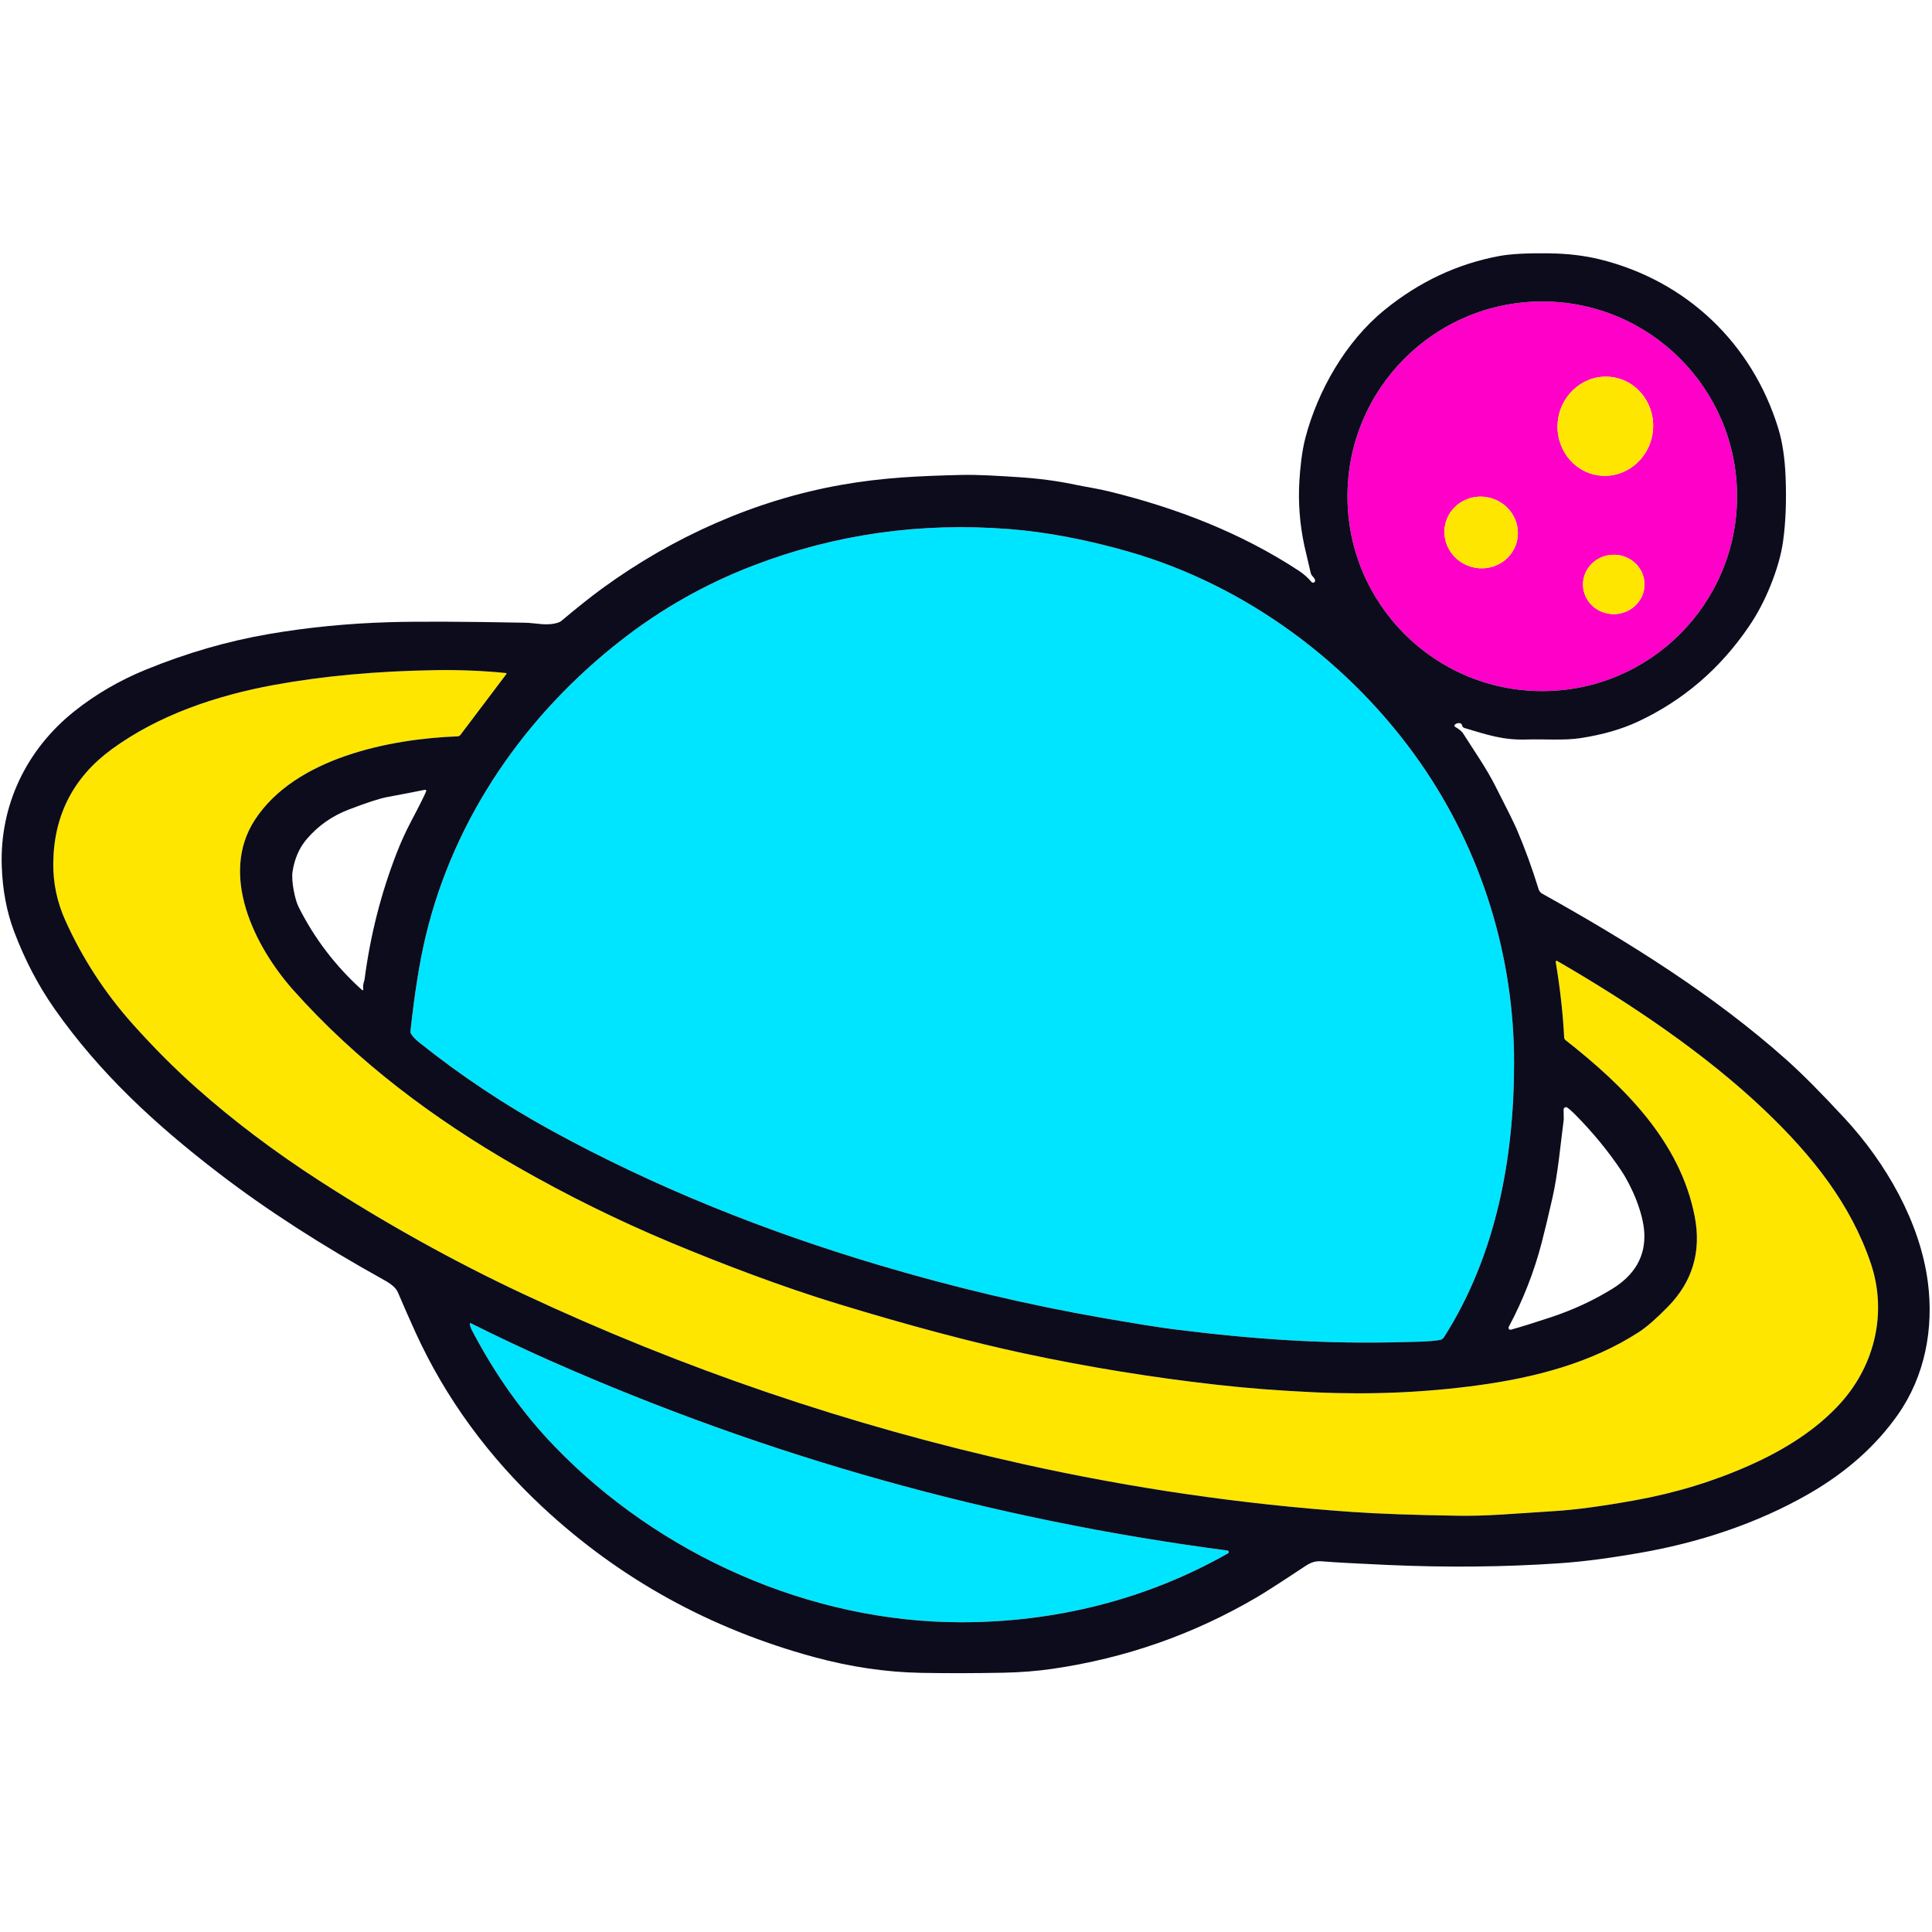
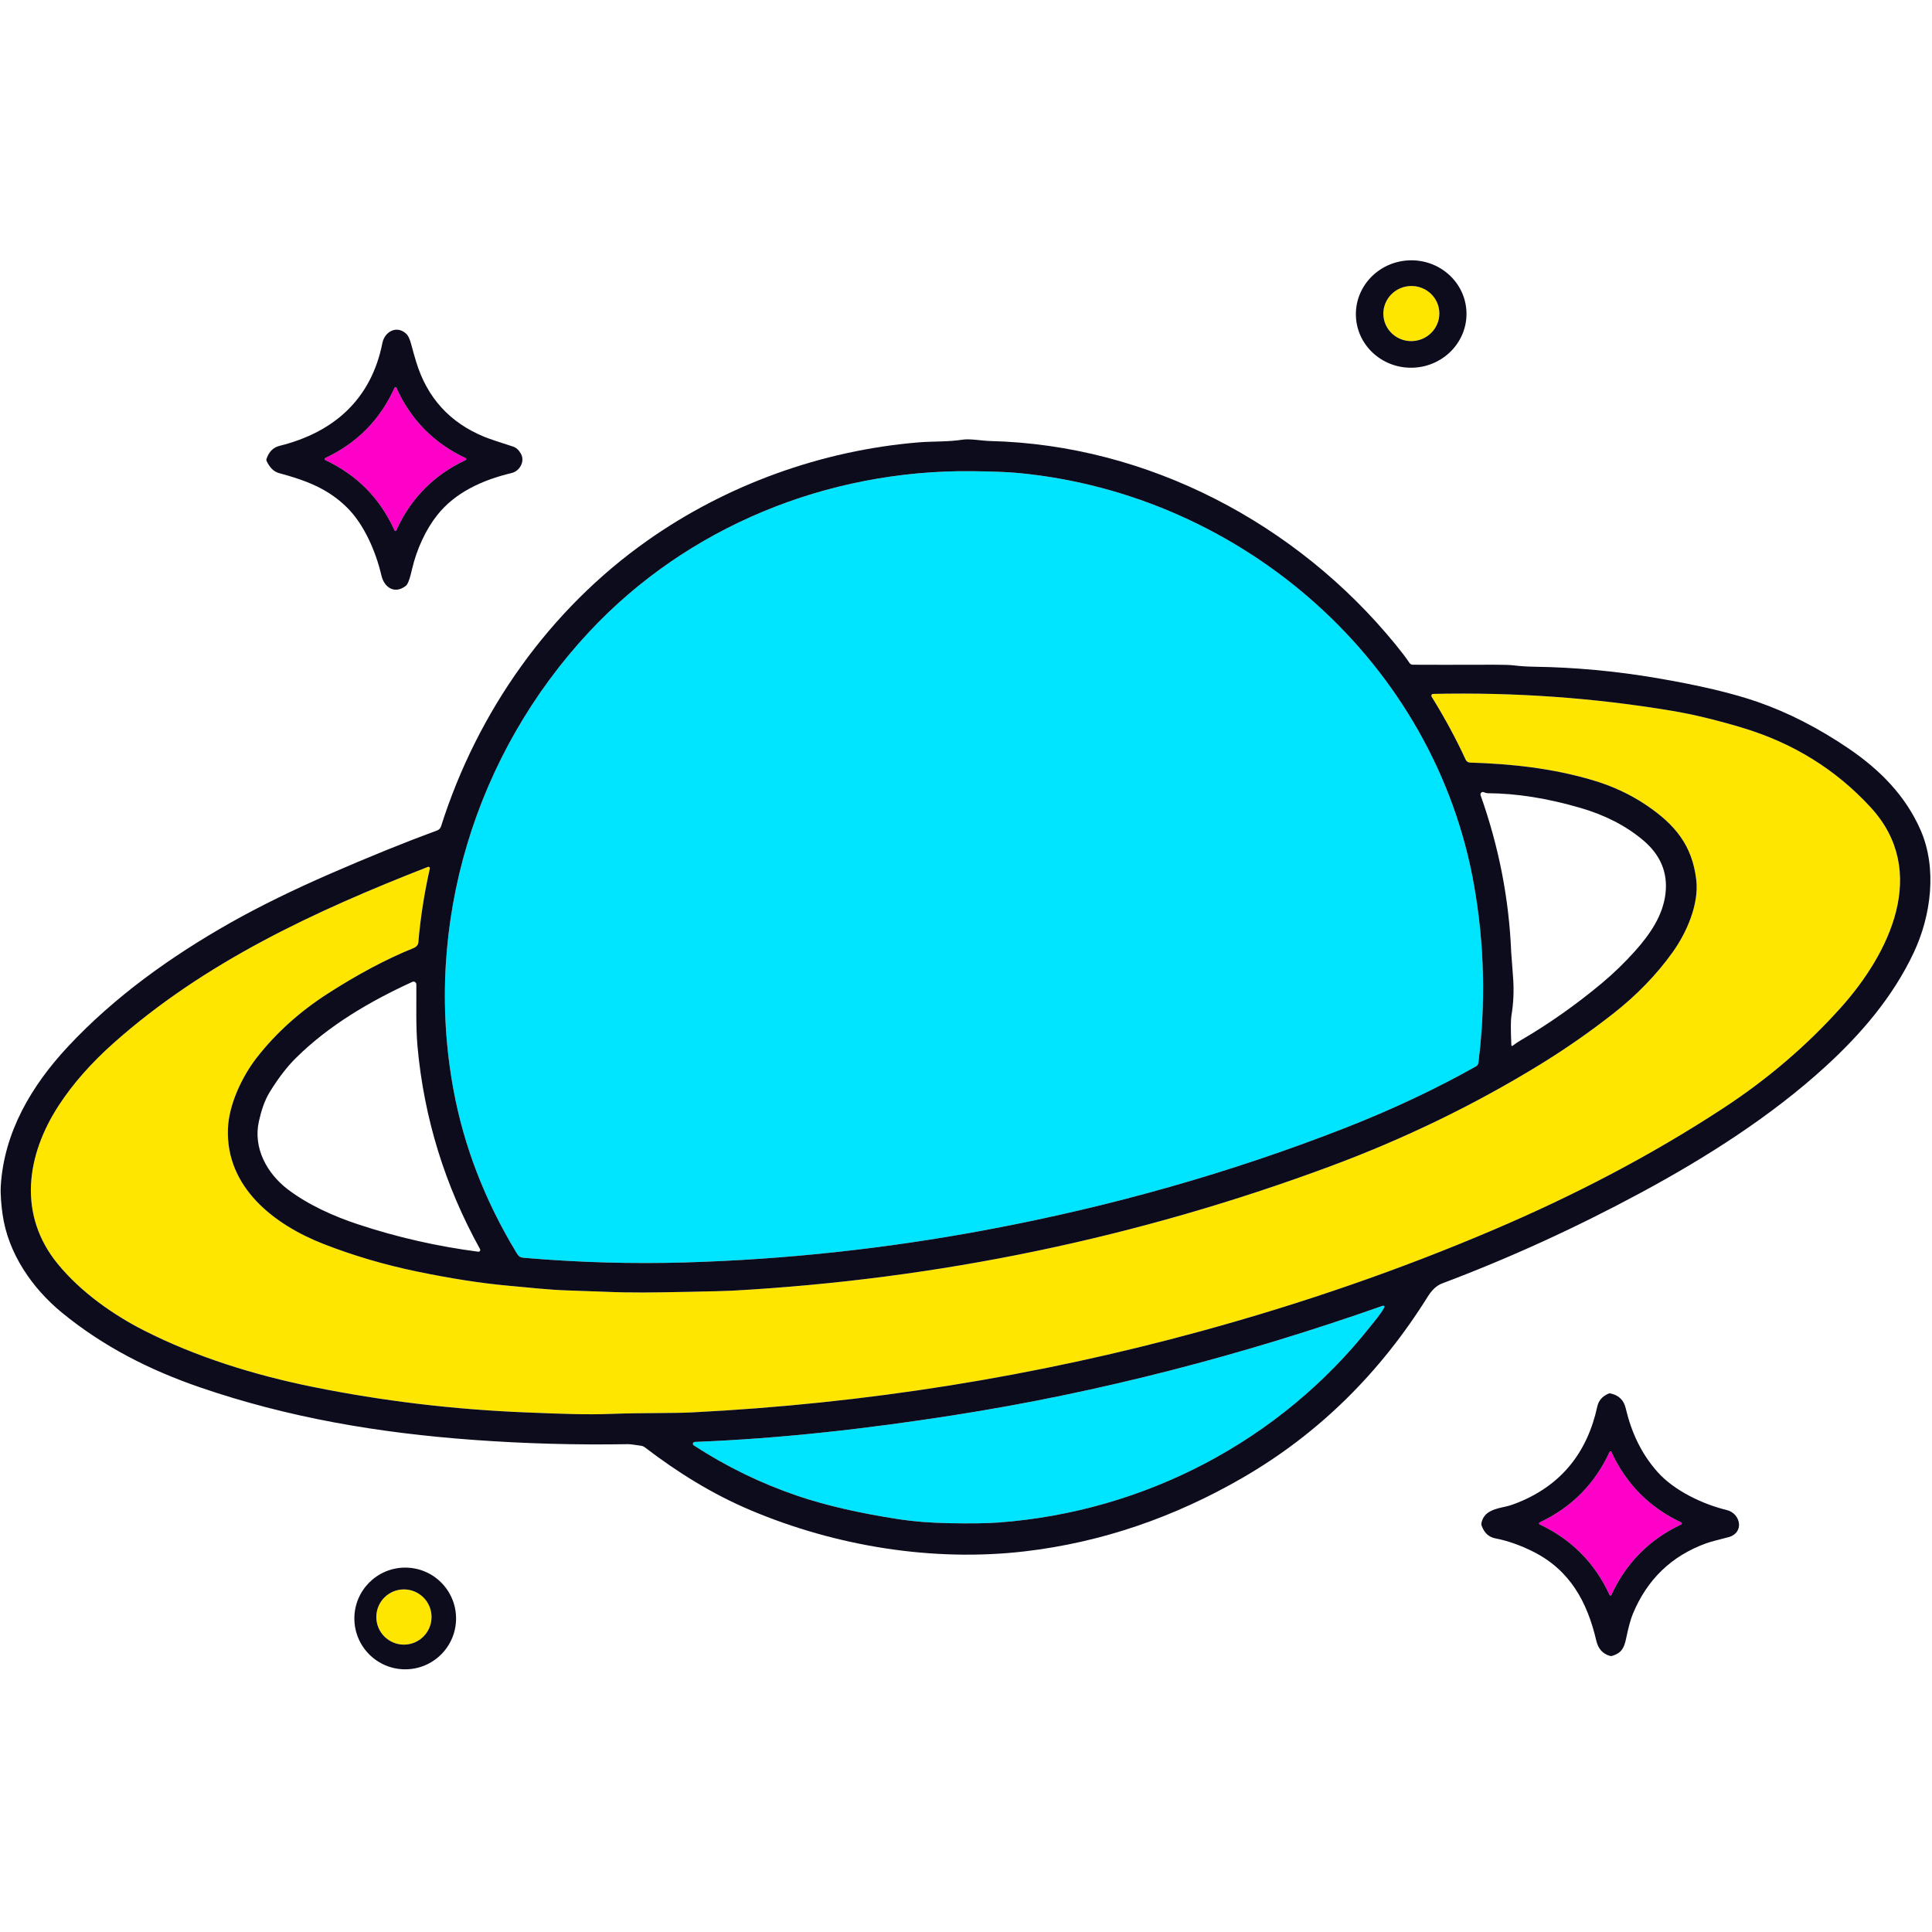
- <svg xmlns="http://www.w3.org/2000/svg" version="1.1" viewBox="0.00 0.00 724.00 724.00">
+ <svg xmlns="http://www.w3.org/2000/svg" version="1.1" viewBox="0.00 0.00 840.00 840.00">
  <g fill="#ff00c8">
-     <path d="   M 650.95 185.98   A 73.00 73.00 0.0 0 1 577.95 258.98   A 73.00 73.00 0.0 0 1 504.95 185.98   A 73.00 73.00 0.0 0 1 577.95 112.98   A 73.00 73.00 0.0 0 1 650.95 185.98   Z   M 604.177 141.321   A 18.59 17.90 -82.0 0 0 583.864 157.239   A 18.59 17.90 -82.0 0 0 599.003 178.139   A 18.59 17.90 -82.0 0 0 619.316 162.221   A 18.59 17.90 -82.0 0 0 604.177 141.321   Z   M 541.812 195.644   A 13.80 13.39 -163.6 0 0 551.269 212.385   A 13.80 13.39 -163.6 0 0 568.288 203.436   A 13.80 13.39 -163.6 0 0 558.831 186.695   A 13.80 13.39 -163.6 0 0 541.812 195.644   Z   M 616.259 218.829   A 11.52 11.12 -0.9 0 0 604.565 207.891   A 11.52 11.12 -0.9 0 0 593.221 219.191   A 11.52 11.12 -0.9 0 0 604.915 230.129   A 11.52 11.12 -0.9 0 0 616.259 218.829   Z" />
+     <path d="   M 171.95 168.33   Q 172.21 168.33 172.29 168.51   Q 181.69 189.47 202.56 199.24   Q 202.67 199.30 202.67 199.61   Q 202.67 199.93 202.56 199.98   Q 181.68 209.73 172.25 230.69   Q 172.17 230.86 171.91 230.86   Q 171.66 230.86 171.58 230.69   Q 162.17 209.72 141.31 199.95   Q 141.19 199.89 141.19 199.58   Q 141.19 199.26 141.31 199.21   Q 162.18 189.46 171.61 168.50   Q 171.69 168.33 171.95 168.33   Z" />
+     <path d="   M 700.21 631.00   Q 700.27 631.00 700.33 631.02   A 0.37 0.25 4.1 0 1 700.55 631.20   Q 710.18 652.16 731.00 661.95   Q 731.24 662.07 731.24 662.37   Q 731.24 662.67 731.00 662.79   Q 710.18 672.57 700.54 693.53   A 0.37 0.25 -4.0 0 1 700.32 693.70   Q 700.26 693.72 700.20 693.72   Q 700.14 693.72 700.08 693.70   A 0.37 0.25 4.1 0 1 699.86 693.53   Q 690.23 672.57 669.41 662.77   Q 669.17 662.66 669.17 662.36   Q 669.17 662.05 669.41 661.94   Q 690.23 652.15 699.87 631.20   A 0.37 0.25 -4.0 0 1 700.09 631.02   Q 700.15 631.00 700.21 631.00   Z" />
  </g>
  <g fill="#ffe600">
-     <ellipse cx="0.00" cy="0.00" transform="translate(601.59,159.73) rotate(-82.0)" rx="18.59" ry="17.90" />
-     <ellipse cx="0.00" cy="0.00" transform="translate(555.05,199.54) rotate(-163.6)" rx="13.80" ry="13.39" />
-     <ellipse cx="0.00" cy="0.00" transform="translate(604.74,219.01) rotate(-0.9)" rx="11.52" ry="11.12" />
-     <path d="   M 582.99 360.47   A 0.36 0.36 0.0 0 1 583.53 360.10   C 611.08 376.02 639.34 395.10 661.46 416.21   C 679.15 433.10 693.55 451.18 701.07 473.43   C 707.25 491.72 702.65 511.29 690.00 525.51   C 680.79 535.85 668.41 543.41 655.97 548.98   Q 635.64 558.10 612.55 562.25   Q 594.23 565.55 582.50 566.27   C 567.17 567.22 557.58 568.18 546.49 568.01   Q 521.34 567.62 506.50 566.58   Q 444.50 562.23 383.36 548.64   Q 285.77 526.94 196.06 484.90   Q 157.03 466.60 119.58 442.40   Q 94.45 426.17 73.71 407.78   Q 61.69 397.13 49.86 383.91   Q 34.12 366.33 24.50 344.97   Q 19.85 334.65 19.96 323.52   Q 20.23 296.61 41.86 280.78   C 59.61 267.80 81.40 260.58 102.67 256.68   Q 130.25 251.63 163.51 251.13   Q 176.83 250.93 189.63 252.22   A 0.22 0.22 0.0 0 1 189.78 252.57   L 172.54 275.40   A 1.36 1.33 -72.1 0 1 171.51 275.94   C 146.13 276.88 110.63 283.99 95.51 307.24   C 82.06 327.92 95.46 354.76 109.83 370.93   C 133.51 397.57 162.54 419.32 193.61 437.12   Q 221.76 453.25 251.54 465.70   C 271.10 473.87 293.66 482.41 314.15 488.65   Q 354.17 500.85 383.77 507.18   Q 419.51 514.82 456.01 518.93   Q 473.08 520.86 492.77 521.76   Q 524.31 523.20 554.31 519.07   C 575.23 516.20 596.30 510.75 614.15 499.19   Q 618.46 496.40 625.01 489.72   Q 638.87 475.59 635.09 455.94   C 629.64 427.61 608.39 406.84 586.68 389.78   A 1.35 1.35 0.0 0 1 586.16 388.78   Q 585.47 375.37 582.99 360.47   Z" />
+     <ellipse cx="0.00" cy="0.00" transform="translate(613.63,136.33) rotate(-6.6)" rx="12.18" ry="11.98" />
+     <circle cx="175.62" cy="703.05" r="12.01" />
+     <path d="   M 186.06 376.91   A 0.62 0.62 0.0 0 1 186.89 377.62   Q 183.25 393.73 181.89 409.71   Q 181.74 411.42 179.70 412.25   Q 162.26 419.29 142.34 432.11   C 130.47 439.75 119.99 449.11 111.63 459.86   C 105.30 467.99 99.50 480.18 99.10 490.71   C 98.13 516.29 119.26 532.50 140.65 540.85   Q 160.02 548.42 181.19 552.81   Q 203.37 557.41 220.99 559.00   C 229.53 559.78 239.15 560.83 246.70 561.05   Q 256.75 561.36 262.74 561.62   C 274.79 562.15 284.17 561.96 298.60 561.68   Q 314.75 561.36 318.41 561.16   Q 452.57 553.75 578.17 507.16   Q 626.66 489.17 669.42 462.94   Q 685.98 452.78 701.42 440.68   Q 716.64 428.75 727.12 414.17   C 733.29 405.60 738.76 393.17 737.50 382.51   C 735.74 367.49 728.22 358.50 716.00 350.21   Q 705.32 342.96 692.13 339.11   C 674.52 333.97 657.30 332.13 639.10 331.55   A 2.09 2.08 -11.5 0 1 637.27 330.34   Q 631.02 316.76 622.44 302.89   A 0.78 0.78 0.0 0 1 623.09 301.70   Q 676.07 300.52 727.17 309.09   Q 740.68 311.36 757.38 316.36   Q 790.70 326.34 813.40 351.09   C 838.98 378.97 821.45 414.53 800.47 437.98   Q 778.16 462.90 749.14 481.89   C 717.79 502.40 684.57 519.69 649.44 534.67   Q 588.84 560.52 522.24 578.76   Q 414.03 608.38 301.02 614.08   C 292.35 614.52 278.71 614.23 266.26 614.72   C 254.82 615.17 244.05 614.71 228.76 614.10   Q 181.51 612.21 136.00 603.00   C 110.69 597.88 85.31 590.02 62.55 578.44   C 49.37 571.74 35.17 561.85 25.09 549.52   C 7.70 528.23 11.35 502.37 25.57 480.57   Q 34.74 466.52 49.46 453.44   C 88.90 418.38 136.70 396.18 186.06 376.91   Z" />
  </g>
  <g fill="#00e5ff">
-     <path d="   M 153.83 386.33   Q 156.13 364.99 159.54 350.76   C 170.14 306.46 196.86 267.88 232.94 239.79   Q 255.46 222.25 282.16 211.98   Q 328.18 194.28 378.50 198.29   Q 399.31 199.95 422.94 206.72   C 467.25 219.43 506.57 248.80 532.53 286.24   C 555.26 319.03 567.45 358.37 567.39 398.48   C 567.35 434.30 560.62 470.43 541.15 501.07   A 2.40 2.39 -78.3 0 1 539.50 502.16   C 535.28 502.86 530.69 502.79 526.87 502.91   C 497.22 503.80 469.66 501.91 439.77 498.12   Q 431.73 497.10 413.29 493.89   Q 371.47 486.61 329.19 474.02   C 286.47 461.30 245.56 444.94 206.94 423.82   Q 180.54 409.38 157.25 390.77   Q 155.11 389.07 154.11 387.53   A 1.80 1.79 32.0 0 1 153.83 386.33   Z" />
-     <path d="   M 176.05 496.18   A 0.28 0.28 0.0 0 1 176.46 495.89   Q 191.87 503.58 206.64 510.11   Q 328.11 563.79 459.96 581.04   A 0.57 0.57 0.0 0 1 460.17 582.11   C 429.65 599.45 395.44 607.93 360.27 607.93   C 303.57 607.94 246.93 582.68 207.65 541.84   Q 189.95 523.43 177.06 498.91   Q 176.21 497.31 176.05 496.18   Z" />
+     <path d="   M 224.45 544.51   Q 203.92 510.57 197.14 473.69   C 183.90 401.71 206.64 327.79 256.17 274.71   C 298.84 228.98 359.74 204.24 422.52 204.86   Q 435.84 205.00 442.82 205.66   C 540.17 214.90 624.17 287.94 641.03 385.69   Q 647.61 423.82 642.77 462.09   A 2.08 2.07 79.1 0 1 641.72 463.65   Q 615.34 478.49 584.73 490.46   Q 510.57 519.46 428.98 534.72   Q 363.64 546.95 298.00 548.89   Q 263.53 549.90 228.75 546.95   C 226.28 546.74 225.82 546.78 224.45 544.51   Z" />
+     <path d="   M 601.87 568.44   C 600.15 571.55 597.84 574.17 595.74 576.81   C 556.38 626.51 497.66 657.17 434.50 661.94   Q 426.70 662.53 412.66 662.26   Q 400.63 662.04 390.89 660.55   Q 365.18 656.61 347.01 650.46   Q 322.92 642.31 301.60 628.39   A 0.81 0.78 -51.6 0 1 301.48 627.18   Q 301.72 626.93 302.25 626.91   C 339.65 625.46 376.88 621.20 414.52 615.33   C 478.37 605.37 540.67 589.05 601.26 567.71   A 0.51 0.51 0.0 0 1 601.87 568.44   Z" />
  </g>
-   <path fill="#0c0c1d" d="   M 492.81 217.39   Q 492.67 216.75 491.96 216.05   A 3.04 3.00 -74.6 0 1 491.16 214.62   Q 489.10 205.98 488.79 204.48   Q 486.19 192.26 486.94 180.13   C 487.20 175.89 487.80 169.31 489.19 164.05   C 493.83 146.41 504.26 128.05 518.72 116.25   Q 538.22 100.33 561.86 95.94   Q 568.30 94.75 580.78 94.94   Q 590.99 95.09 599.56 97.20   C 631.96 105.19 656.62 128.68 666.39 160.53   Q 668.73 168.17 669.14 178.85   Q 669.67 192.43 668.17 202.99   Q 667.11 210.46 663.44 219.54   Q 660.08 227.87 655.41 234.73   Q 639.25 258.50 613.87 270.39   Q 604.70 274.69 592.31 276.60   C 586.15 277.55 578.66 276.92 571.99 277.12   C 563.19 277.40 557.19 275.32 548.79 272.81   A 1.24 1.24 0.0 0 1 547.97 272.03   Q 547.95 271.97 547.90 271.77   A 1.05 1.04 85.9 0 0 547.01 270.99   Q 545.97 270.88 545.22 271.51   A 0.53 0.53 0.0 0 0 545.29 272.38   Q 547.30 273.52 548.14 274.62   Q 548.33 274.88 554.48 284.43   Q 557.87 289.68 560.36 294.54   Q 566.91 307.33 568.41 310.83   Q 572.91 321.32 576.59 333.25   A 2.86 2.82 -84.4 0 0 577.92 334.89   C 610.47 353.02 642.38 372.98 669.57 397.25   Q 678.18 404.93 691.32 419.13   C 706.67 435.72 719.52 457.91 722.45 480.51   C 724.72 497.98 721.31 515.78 711.19 530.16   Q 698.85 547.70 677.97 559.73   C 658.25 571.09 636.08 578.23 614.05 582.01   C 604.66 583.62 594.70 585.12 584.26 585.83   Q 553.12 587.94 520.00 586.45   Q 501.77 585.64 495.50 585.10   C 492.98 584.88 491.29 585.45 489.08 586.92   Q 475.64 595.83 470.86 598.63   Q 435.41 619.41 394.47 625.37   Q 385.81 626.64 375.82 626.84   Q 359.67 627.15 345.25 626.89   Q 325.49 626.53 305.03 620.96   Q 246.58 605.06 203.34 564.78   C 183.25 546.07 167.00 524.12 155.64 499.15   Q 152.31 491.83 149.09 484.26   Q 148.13 482.00 144.09 479.76   Q 108.73 460.16 82.05 439.70   C 57.95 421.22 37.21 401.96 20.46 378.08   Q 11.31 365.04 5.27 349.03   Q 1.13 338.07 0.66 324.67   C -0.15 301.78 9.91 280.86 27.84 266.56   Q 39.82 257.01 54.65 250.95   Q 77.56 241.59 100.75 237.60   Q 122.57 233.85 145.94 233.16   Q 162.03 232.69 196.73 233.36   C 200.94 233.44 205.11 234.74 209.36 233.24   A 3.29 3.23 -74.3 0 0 210.41 232.64   Q 219.45 225.05 225.72 220.48   C 252.13 201.24 282.89 187.41 315.28 181.70   C 330.78 178.96 344.13 178.38 360.15 177.98   C 366.75 177.82 374.93 178.38 381.50 178.80   Q 392.82 179.51 402.72 181.59   C 407.17 182.53 410.98 183.02 415.78 184.20   C 441.09 190.41 465.11 199.72 486.66 213.84   Q 489.47 215.69 491.44 218.06   A 0.78 0.78 0.0 0 0 492.81 217.39   Z   M 650.95 185.98   A 73.00 73.00 0.0 0 0 577.95 112.98   A 73.00 73.00 0.0 0 0 504.95 185.98   A 73.00 73.00 0.0 0 0 577.95 258.98   A 73.00 73.00 0.0 0 0 650.95 185.98   Z   M 154.11 387.53   Q 155.11 389.07 157.25 390.77   Q 180.54 409.38 206.94 423.82   C 245.56 444.94 286.47 461.30 329.19 474.02   Q 371.47 486.61 413.29 493.89   Q 431.73 497.10 439.77 498.12   C 469.66 501.91 497.22 503.80 526.87 502.91   C 530.69 502.79 535.28 502.86 539.50 502.16   A 2.40 2.39 -78.3 0 0 541.15 501.07   C 560.62 470.43 567.35 434.30 567.39 398.48   C 567.45 358.37 555.26 319.03 532.53 286.24   C 506.57 248.80 467.25 219.43 422.94 206.72   Q 399.31 199.95 378.50 198.29   Q 328.18 194.28 282.16 211.98   Q 255.46 222.25 232.94 239.79   C 196.86 267.88 170.14 306.46 159.54 350.76   Q 156.13 364.99 153.83 386.33   A 1.80 1.79 32.0 0 0 154.11 387.53   Z   M 582.99 360.47   Q 585.47 375.37 586.16 388.78   A 1.35 1.35 0.0 0 0 586.68 389.78   C 608.39 406.84 629.64 427.61 635.09 455.94   Q 638.87 475.59 625.01 489.72   Q 618.46 496.40 614.15 499.19   C 596.30 510.75 575.23 516.20 554.31 519.07   Q 524.31 523.20 492.77 521.76   Q 473.08 520.86 456.01 518.93   Q 419.51 514.82 383.77 507.18   Q 354.17 500.85 314.15 488.65   C 293.66 482.41 271.10 473.87 251.54 465.70   Q 221.76 453.25 193.61 437.12   C 162.54 419.32 133.51 397.57 109.83 370.93   C 95.46 354.76 82.06 327.92 95.51 307.24   C 110.63 283.99 146.13 276.88 171.51 275.94   A 1.36 1.33 -72.1 0 0 172.54 275.40   L 189.78 252.57   A 0.22 0.22 0.0 0 0 189.63 252.22   Q 176.83 250.93 163.51 251.13   Q 130.25 251.63 102.67 256.68   C 81.40 260.58 59.61 267.80 41.86 280.78   Q 20.23 296.61 19.96 323.52   Q 19.85 334.65 24.50 344.97   Q 34.12 366.33 49.86 383.91   Q 61.69 397.13 73.71 407.78   Q 94.45 426.17 119.58 442.40   Q 157.03 466.60 196.06 484.90   Q 285.77 526.94 383.36 548.64   Q 444.50 562.23 506.50 566.58   Q 521.34 567.62 546.49 568.01   C 557.58 568.18 567.17 567.22 582.50 566.27   Q 594.23 565.55 612.55 562.25   Q 635.64 558.10 655.97 548.98   C 668.41 543.41 680.79 535.85 690.00 525.51   C 702.65 511.29 707.25 491.72 701.07 473.43   C 693.55 451.18 679.15 433.10 661.46 416.21   C 639.34 395.10 611.08 376.02 583.53 360.10   A 0.36 0.36 0.0 0 0 582.99 360.47   Z   M 135.66 370.99   A 0.29 0.29 0.0 0 0 136.14 370.73   Q 135.92 369.14 136.44 367.77   A 3.91 3.44 61.9 0 0 136.62 367.00   Q 139.83 342.37 148.61 319.77   Q 151.00 313.61 153.92 308.06   Q 158.87 298.68 159.70 296.52   A 0.42 0.42 0.0 0 0 159.22 295.96   Q 156.77 296.50 144.96 298.72   Q 140.75 299.52 130.63 303.40   Q 121.29 306.99 114.95 314.44   Q 110.73 319.39 109.63 326.64   C 109.09 330.22 110.55 337.20 111.88 339.85   Q 120.77 357.57 135.66 370.99   Z   M 566.22 498.28   Q 572.15 496.63 581.36 493.57   Q 593.64 489.48 604.19 482.98   Q 616.84 475.18 616.19 462.06   C 615.82 454.58 611.55 444.66 607.55 438.68   Q 600.23 427.72 590.19 417.57   Q 588.52 415.89 587.32 415.06   A 0.88 0.87 16.8 0 0 585.95 415.79   L 586.00 419.53   A 0.35 0.31 -41.4 0 1 585.99 419.61   C 584.66 429.78 583.88 439.58 581.69 449.22   Q 579.45 459.08 577.72 465.73   Q 573.46 482.11 565.39 497.24   A 0.72 0.72 0.0 0 0 566.22 498.28   Z   M 176.05 496.18   Q 176.21 497.31 177.06 498.91   Q 189.95 523.43 207.65 541.84   C 246.93 582.68 303.57 607.94 360.27 607.93   C 395.44 607.93 429.65 599.45 460.17 582.11   A 0.57 0.57 0.0 0 0 459.96 581.04   Q 328.11 563.79 206.64 510.11   Q 191.87 503.58 176.46 495.89   A 0.28 0.28 0.0 0 0 176.05 496.18   Z" />
+   <g fill="#0c0c1d">
+     <path d="   M 637.575 135.229   A 24.05 23.35 -3.1 0 1 614.823 159.846   A 24.05 23.35 -3.1 0 1 589.545 137.831   A 24.05 23.35 -3.1 0 1 612.297 113.214   A 24.05 23.35 -3.1 0 1 637.575 135.229   Z   M 625.729 134.93   A 12.18 11.98 -6.6 0 0 612.253 124.429   A 12.18 11.98 -6.6 0 0 601.531 137.73   A 12.18 11.98 -6.6 0 0 615.007 148.231   A 12.18 11.98 -6.6 0 0 625.729 134.93   Z" />
+     <path d="   M 176.27 254.86   C 171.42 258.42 167.02 255.34 165.83 250.19   C 163.40 239.75 158.29 228.05 151.03 220.81   C 142.56 212.35 132.90 208.84 121.32 205.70   Q 118.00 204.80 115.95 200.53   A 1.39 1.36 41.6 0 1 115.88 199.51   Q 117.42 194.87 121.56 193.84   C 145.21 187.99 161.42 173.52 166.25 149.16   C 167.28 143.99 172.76 141.22 176.82 145.32   Q 177.93 146.45 178.82 149.82   Q 179.85 153.75 181.00 157.51   Q 188.15 180.74 210.57 189.92   Q 213.56 191.14 223.04 194.16   Q 225.09 194.82 226.47 197.25   C 228.35 200.57 226.01 204.82 222.42 205.67   C 209.63 208.72 197.92 214.14 190.16 223.88   C 185.25 230.05 181.19 238.61 179.13 247.54   Q 177.98 252.56 177.02 254.06   A 2.98 2.98 0.0 0 1 176.27 254.86   Z   M 141.19 199.58   Q 141.19 199.89 141.31 199.95   Q 162.17 209.72 171.58 230.69   Q 171.66 230.86 171.91 230.86   Q 172.17 230.86 172.25 230.69   Q 181.68 209.73 202.56 199.98   Q 202.67 199.93 202.67 199.61   Q 202.67 199.30 202.56 199.24   Q 181.69 189.47 172.29 168.51   Q 172.21 168.33 171.95 168.33   Q 171.69 168.33 171.61 168.50   Q 162.18 189.46 141.31 199.21   Q 141.19 199.26 141.19 199.58   Z" />
+     <path d="   M 612.83 288.24   A 1.72 1.71 73.2 0 0 614.26 289.01   Q 623.37 289.08 649.50 289.01   Q 655.77 288.99 658.34 289.31   Q 662.33 289.81 667.18 289.88   Q 693.52 290.26 720.31 294.81   Q 747.66 299.46 764.04 305.13   Q 784.16 312.10 803.96 325.58   C 817.45 334.78 828.55 346.06 835.03 360.89   C 842.31 377.53 839.63 398.12 832.02 414.27   C 823.03 433.33 809.31 449.44 793.69 463.71   C 770.04 485.32 741.82 503.26 713.53 518.51   Q 671.00 541.44 627.03 558.01   C 624.31 559.03 622.37 561.18 620.62 563.98   C 600.15 596.68 573.61 623.24 540.12 642.59   C 510.51 659.70 478.89 670.62 445.52 674.51   C 405.59 679.16 363.59 672.30 326.56 656.71   C 309.72 649.62 294.66 640.20 280.41 629.31   A 3.73 3.67 -21.2 0 0 278.74 628.59   Q 274.19 627.88 273.00 627.90   Q 239.33 628.47 206.00 626.05   C 164.36 623.03 125.14 616.33 86.82 603.15   C 65.17 595.70 44.98 585.50 26.99 570.77   C 13.99 560.12 3.57 545.00 1.14 528.13   C 0.62 524.56 0.11 519.41 0.34 515.60   C 1.78 492.15 13.71 472.03 29.55 455.04   C 49.88 433.25 74.66 415.62 100.33 401.12   Q 118.86 390.66 143.42 379.95   Q 168.79 368.90 190.08 361.05   A 2.79 2.76 88.7 0 0 191.76 359.28   C 207.55 309.45 238.82 265.12 281.44 235.06   C 315.95 210.72 357.29 195.80 399.45 192.33   C 405.63 191.82 412.02 192.17 418.63 191.15   C 421.77 190.67 426.90 191.66 430.62 191.75   C 499.14 193.45 563.83 227.59 606.77 280.24   Q 610.79 285.17 612.83 288.24   Z   M 224.45 544.51   C 225.82 546.78 226.28 546.74 228.75 546.95   Q 263.53 549.90 298.00 548.89   Q 363.64 546.95 428.98 534.72   Q 510.57 519.46 584.73 490.46   Q 615.34 478.49 641.72 463.65   A 2.08 2.07 79.1 0 0 642.77 462.09   Q 647.61 423.82 641.03 385.69   C 624.17 287.94 540.17 214.90 442.82 205.66   Q 435.84 205.00 422.52 204.86   C 359.74 204.24 298.84 228.98 256.17 274.71   C 206.64 327.79 183.90 401.71 197.14 473.69   Q 203.92 510.57 224.45 544.51   Z   M 186.06 376.91   C 136.70 396.18 88.90 418.38 49.46 453.44   Q 34.74 466.52 25.57 480.57   C 11.35 502.37 7.70 528.23 25.09 549.52   C 35.17 561.85 49.37 571.74 62.55 578.44   C 85.31 590.02 110.69 597.88 136.00 603.00   Q 181.51 612.21 228.76 614.10   C 244.05 614.71 254.82 615.17 266.26 614.72   C 278.71 614.23 292.35 614.52 301.02 614.08   Q 414.03 608.38 522.24 578.76   Q 588.84 560.52 649.44 534.67   C 684.57 519.69 717.79 502.40 749.14 481.89   Q 778.16 462.90 800.47 437.98   C 821.45 414.53 838.98 378.97 813.40 351.09   Q 790.70 326.34 757.38 316.36   Q 740.68 311.36 727.17 309.09   Q 676.07 300.52 623.09 301.70   A 0.78 0.78 0.0 0 0 622.44 302.89   Q 631.02 316.76 637.27 330.34   A 2.09 2.08 -11.5 0 0 639.10 331.55   C 657.30 332.13 674.52 333.97 692.13 339.11   Q 705.32 342.96 716.00 350.21   C 728.22 358.50 735.74 367.49 737.50 382.51   C 738.76 393.17 733.29 405.60 727.12 414.17   Q 716.64 428.75 701.42 440.68   Q 685.98 452.78 669.42 462.94   Q 626.66 489.17 578.17 507.16   Q 452.57 553.75 318.41 561.16   Q 314.75 561.36 298.60 561.68   C 284.17 561.96 274.79 562.15 262.74 561.62   Q 256.75 561.36 246.70 561.05   C 239.15 560.83 229.53 559.78 220.99 559.00   Q 203.37 557.41 181.19 552.81   Q 160.02 548.42 140.65 540.85   C 119.26 532.50 98.13 516.29 99.10 490.71   C 99.50 480.18 105.30 467.99 111.63 459.86   C 119.99 449.11 130.47 439.75 142.34 432.11   Q 162.26 419.29 179.70 412.25   Q 181.74 411.42 181.89 409.71   Q 183.25 393.73 186.89 377.62   A 0.62 0.62 0.0 0 0 186.06 376.91   Z   M 657.61 454.71   Q 659.39 453.35 661.11 452.35   Q 679.36 441.72 696.33 427.58   Q 704.10 421.10 710.94 413.44   C 717.46 406.15 723.01 398.03 724.12 388.53   Q 725.74 374.78 714.28 365.21   Q 703.15 355.91 687.22 351.28   Q 665.54 344.97 646.94 344.88   A 3.75 3.72 55.5 0 1 645.68 344.64   L 645.12 344.42   A 1.07 1.06 -89.4 0 0 643.74 345.78   Q 655.62 379.21 657.04 413.91   Q 657.09 414.93 657.85 424.84   Q 658.52 433.40 657.12 441.76   Q 656.67 444.47 657.11 454.47   A 0.31 0.31 0.0 0 0 657.61 454.71   Z   M 208.71 543.09   Q 185.76 501.62 181.53 455.02   C 180.73 446.16 181.10 436.14 181.02 428.00   A 1.22 1.22 0.0 0 0 179.29 426.90   C 160.93 435.29 143.01 445.79 128.71 459.94   Q 122.89 465.69 117.35 474.68   C 114.89 478.66 113.56 483.15 112.57 487.51   C 109.97 499.06 116.00 510.16 125.15 517.13   C 134.05 523.90 145.14 528.83 155.65 532.31   Q 181.08 540.74 207.94 544.22   A 0.77 0.76 -10.8 0 0 208.71 543.09   Z   M 601.87 568.44   A 0.51 0.51 0.0 0 0 601.26 567.71   C 540.67 589.05 478.37 605.37 414.52 615.33   C 376.88 621.20 339.65 625.46 302.25 626.91   Q 301.72 626.93 301.48 627.18   A 0.81 0.78 -51.6 0 0 301.60 628.39   Q 322.92 642.31 347.01 650.46   Q 365.18 656.61 390.89 660.55   Q 400.63 662.04 412.66 662.26   Q 426.70 662.53 434.50 661.94   C 497.66 657.17 556.38 626.51 595.74 576.81   C 597.84 574.17 600.15 571.55 601.87 568.44   Z" />
+     <path d="   M 699.93 719.95   Q 695.26 718.57 694.06 713.41   C 690.11 696.42 682.53 682.61 666.55 674.61   Q 658.17 670.41 650.09 668.84   Q 645.87 668.02 644.19 663.32   A 2.11 2.08 40.6 0 1 644.10 662.24   C 645.12 656.87 650.34 655.99 654.89 654.97   Q 657.05 654.49 660.39 653.12   Q 687.91 641.82 694.49 611.48   Q 695.31 607.72 699.28 605.95   A 1.54 1.52 -50.4 0 1 700.27 605.85   Q 705.58 607.02 706.81 612.21   C 709.31 622.79 713.56 632.01 720.73 640.06   C 727.90 648.11 740.35 654.03 750.73 656.53   C 756.88 658.01 758.50 666.43 751.59 668.31   C 747.53 669.42 744.30 670.11 741.86 670.99   Q 719.25 679.17 709.93 701.70   Q 708.51 705.14 707.03 712.29   C 706.13 716.68 704.94 718.68 700.98 719.94   A 1.78 1.72 -44.4 0 1 699.93 719.95   Z   M 669.17 662.36   Q 669.17 662.66 669.41 662.77   Q 690.23 672.57 699.86 693.53   A 0.37 0.25 4.1 0 0 700.08 693.70   Q 700.14 693.72 700.20 693.72   Q 700.26 693.72 700.32 693.70   A 0.37 0.25 -4.0 0 0 700.54 693.53   Q 710.18 672.57 731.00 662.79   Q 731.24 662.67 731.24 662.37   Q 731.24 662.07 731.00 661.95   Q 710.18 652.16 700.55 631.20   A 0.37 0.25 4.1 0 0 700.33 631.02   Q 700.27 631.00 700.21 631.00   Q 700.15 631.00 700.09 631.02   A 0.37 0.25 -4.0 0 0 699.87 631.20   Q 690.23 652.15 669.41 661.94   Q 669.17 662.05 669.17 662.36   Z" />
+     <path d="   M 198.29 703.68   A 22.11 22.11 0.0 0 1 176.18 725.79   A 22.11 22.11 0.0 0 1 154.07 703.68   A 22.11 22.11 0.0 0 1 176.18 681.57   A 22.11 22.11 0.0 0 1 198.29 703.68   Z   M 187.63 703.05   A 12.01 12.01 0.0 0 0 175.62 691.04   A 12.01 12.01 0.0 0 0 163.61 703.05   A 12.01 12.01 0.0 0 0 175.62 715.06   A 12.01 12.01 0.0 0 0 187.63 703.05   Z" />
+   </g>
</svg>
